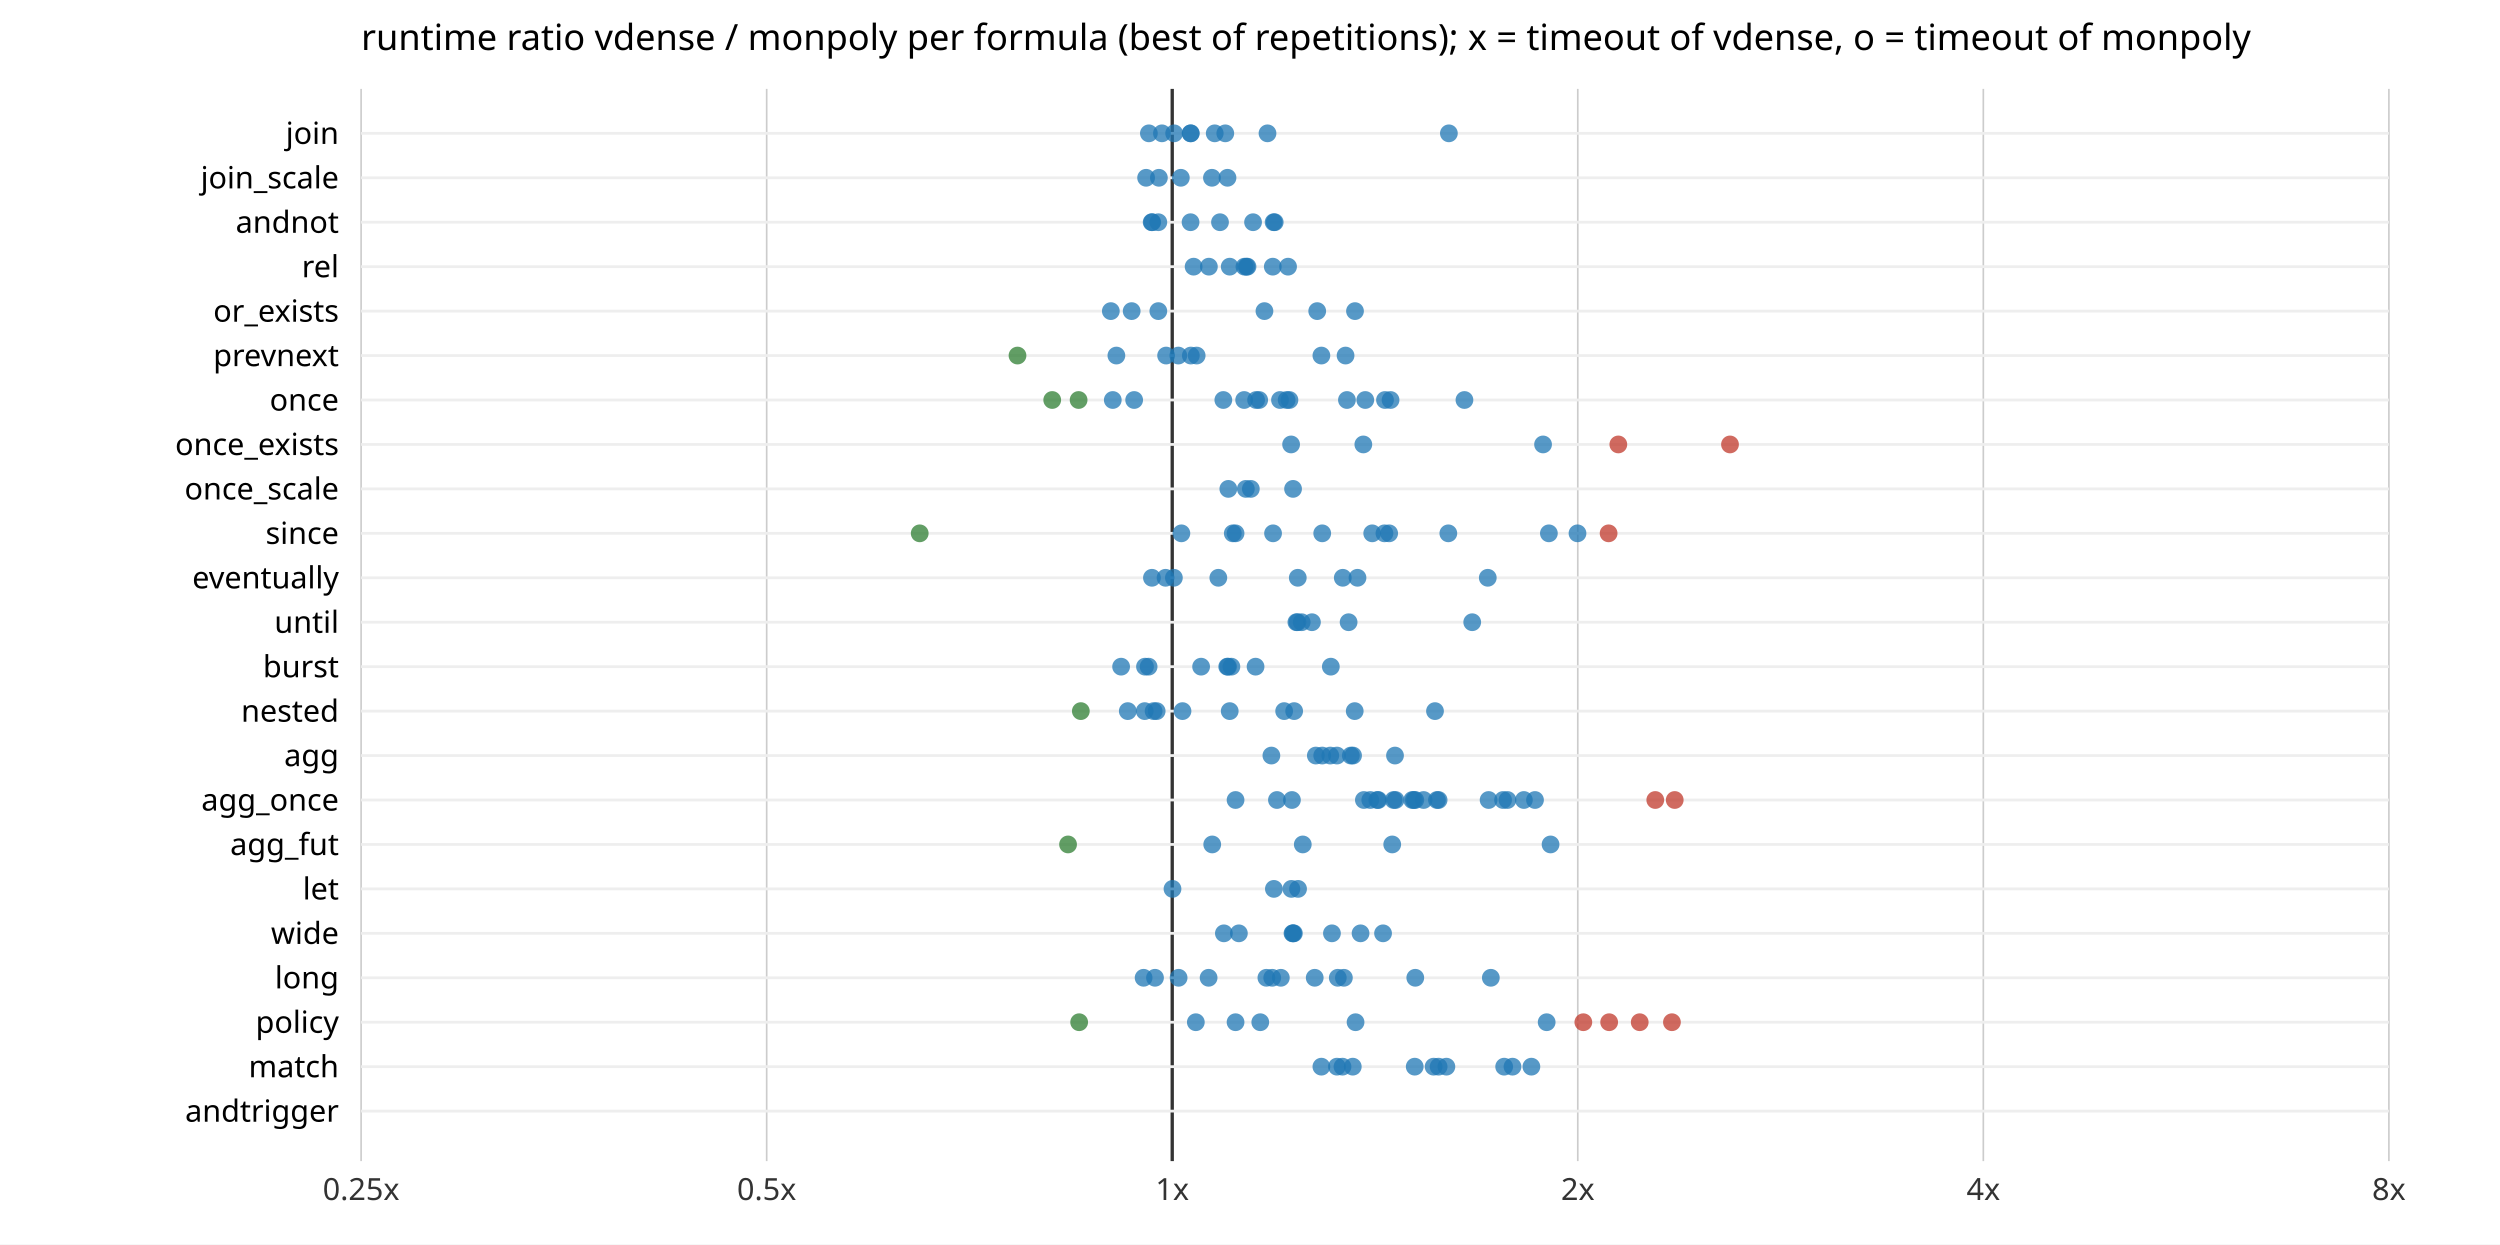
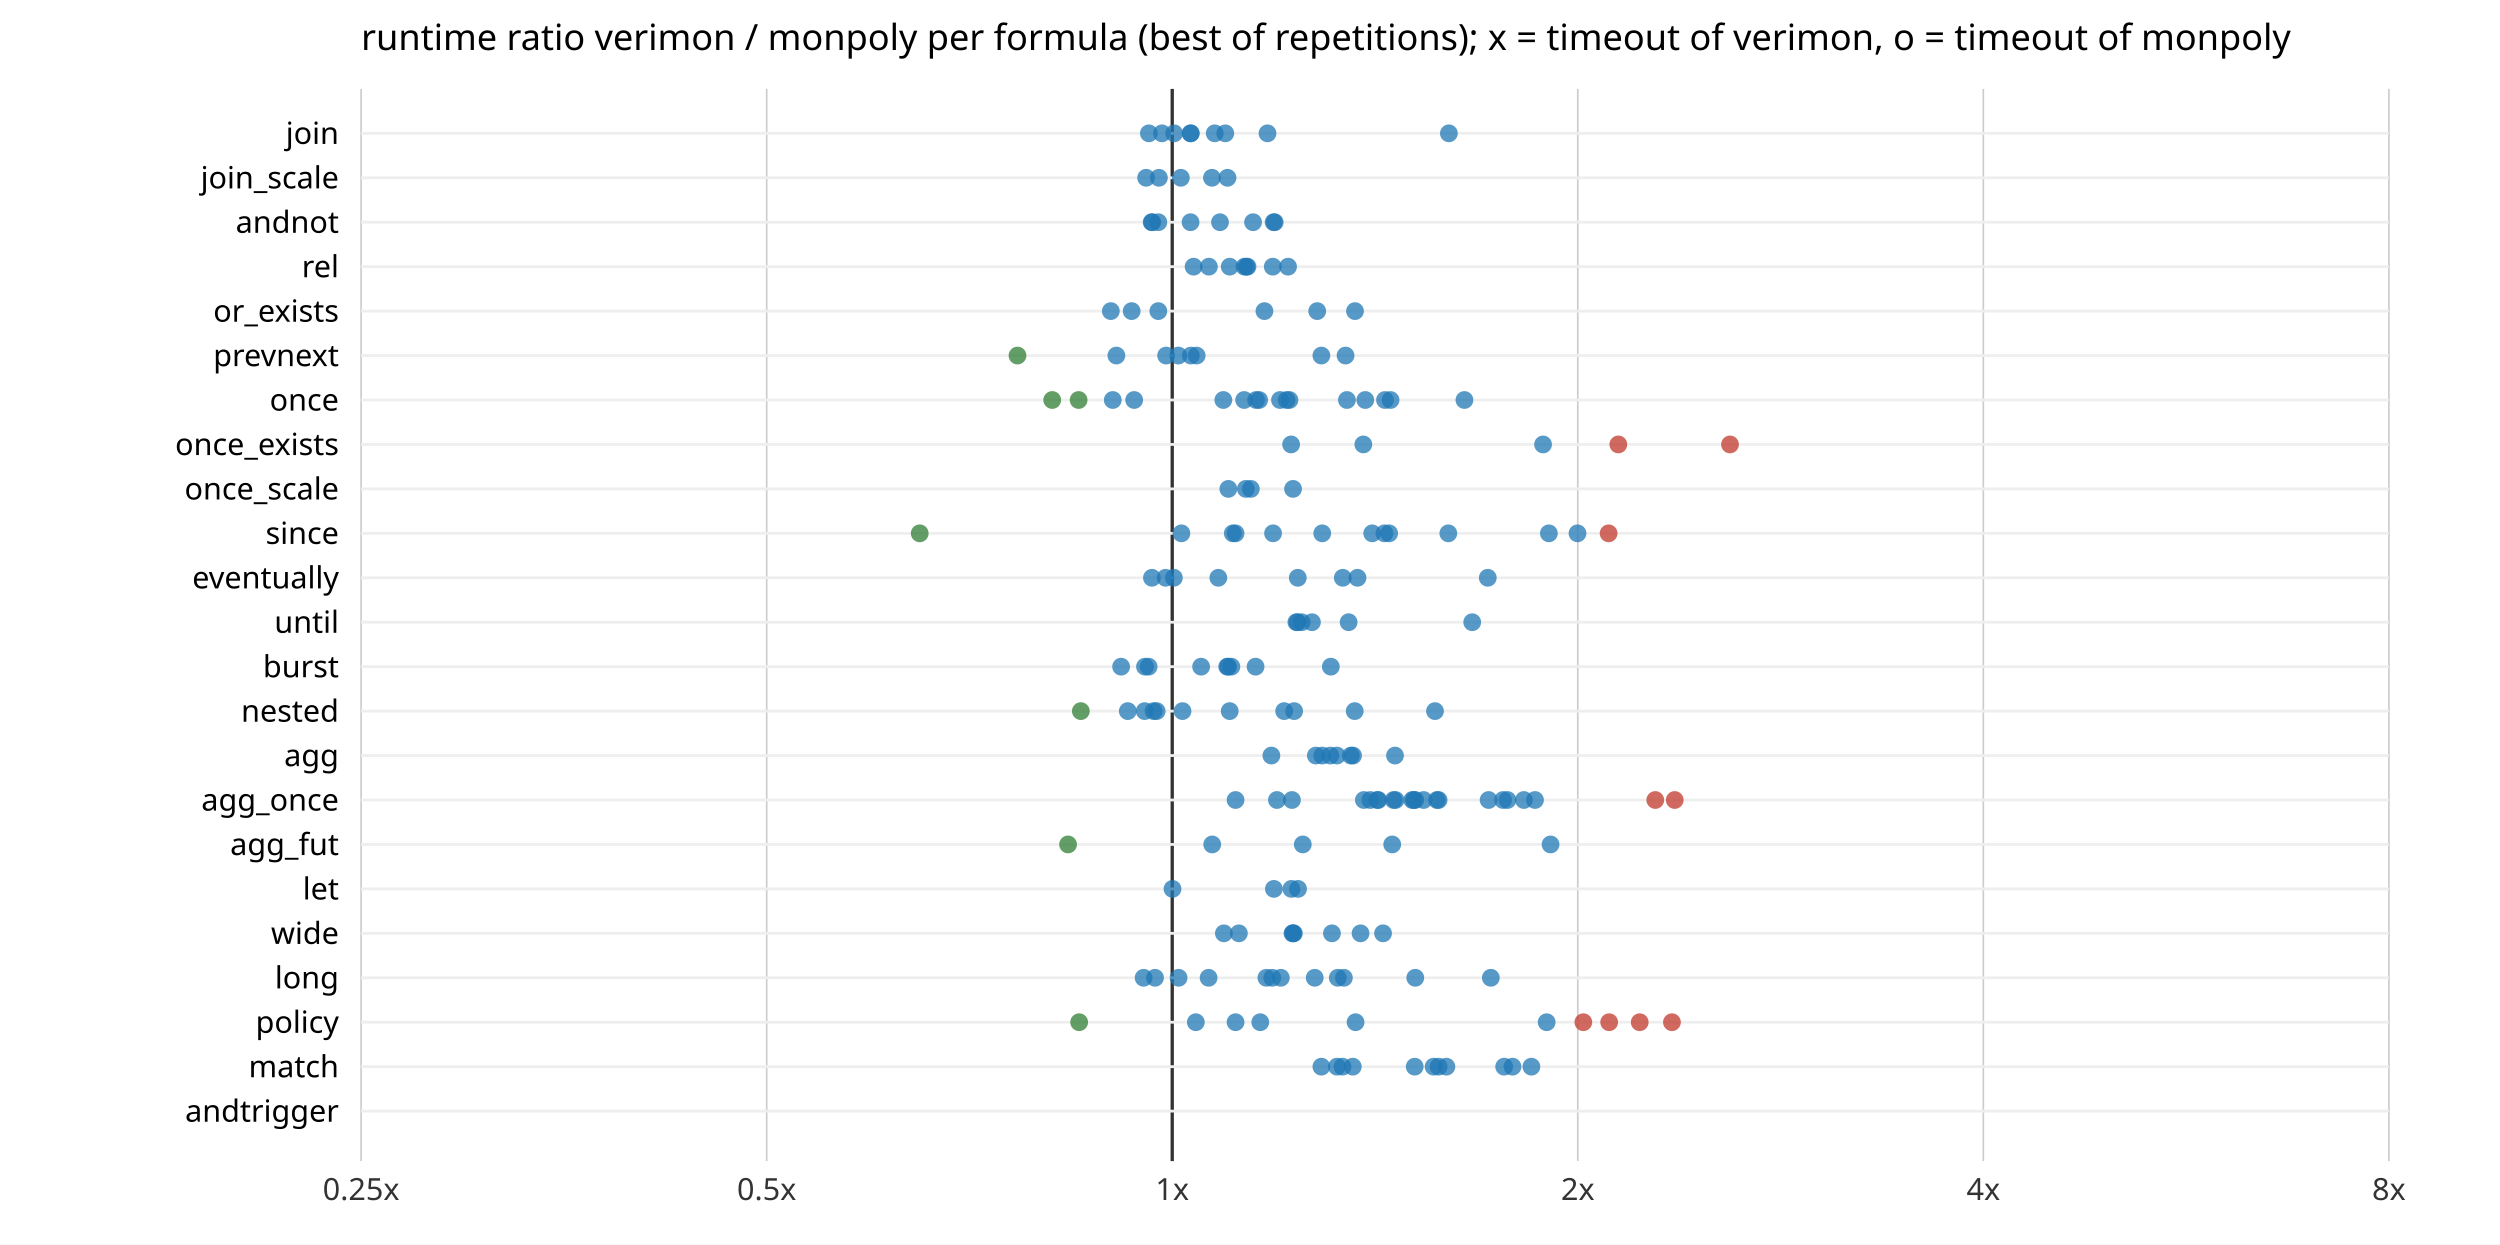
<svg xmlns="http://www.w3.org/2000/svg" width="900" height="448" font-family="sans-serif" font-size="11">
  <rect width="100%" height="100%" fill="white" />
-   <text x="130" y="18" font-size="13">runtime ratio vdense / monpoly per formula (best of repetitions); x = timeout of vdense, o = timeout of monpoly</text>
+   <text x="130" y="18" font-size="13">runtime ratio verimon / monpoly per formula (best of repetitions); x = timeout of verimon, o = timeout of monpoly</text>
  <line x1="130.0" y1="32" x2="130.0" y2="418" stroke="#ccc" stroke-width="0.6" />
  <text x="130.0" y="432" text-anchor="middle" fill="#333">0.25x</text>
  <line x1="276.0" y1="32" x2="276.0" y2="418" stroke="#ccc" stroke-width="0.6" />
  <text x="276.0" y="432" text-anchor="middle" fill="#333">0.5x</text>
  <line x1="422.0" y1="32" x2="422.0" y2="418" stroke="#333" stroke-width="1.2" />
  <text x="422.0" y="432" text-anchor="middle" fill="#333">1x</text>
  <line x1="568.0" y1="32" x2="568.0" y2="418" stroke="#ccc" stroke-width="0.6" />
  <text x="568.0" y="432" text-anchor="middle" fill="#333">2x</text>
  <line x1="714.0" y1="32" x2="714.0" y2="418" stroke="#ccc" stroke-width="0.6" />
  <text x="714.0" y="432" text-anchor="middle" fill="#333">4x</text>
  <line x1="860.0" y1="32" x2="860.0" y2="418" stroke="#ccc" stroke-width="0.6" />
  <text x="860.0" y="432" text-anchor="middle" fill="#333">8x</text>
  <text x="122" y="48.0" text-anchor="end" dominant-baseline="middle">join</text>
  <line x1="130" y1="48.0" x2="860" y2="48.0" stroke="#eee" />
  <circle cx="428.6" cy="48.0" r="3.2" fill="#1f77b4" fill-opacity="0.75" />
  <circle cx="428.7" cy="48.0" r="3.2" fill="#1f77b4" fill-opacity="0.75" />
  <circle cx="441.1" cy="48.0" r="3.2" fill="#1f77b4" fill-opacity="0.75" />
  <circle cx="456.3" cy="48.0" r="3.2" fill="#1f77b4" fill-opacity="0.75" />
  <circle cx="422.7" cy="48.0" r="3.2" fill="#1f77b4" fill-opacity="0.75" />
  <circle cx="413.6" cy="48.0" r="3.2" fill="#1f77b4" fill-opacity="0.75" />
  <circle cx="437.3" cy="48.0" r="3.2" fill="#1f77b4" fill-opacity="0.75" />
  <circle cx="521.6" cy="48.0" r="3.2" fill="#1f77b4" fill-opacity="0.75" />
  <circle cx="418.3" cy="48.0" r="3.2" fill="#1f77b4" fill-opacity="0.75" />
  <text x="122" y="64.0" text-anchor="end" dominant-baseline="middle">join_scale</text>
  <line x1="130" y1="64.0" x2="860" y2="64.0" stroke="#eee" />
  <circle cx="441.9" cy="64.0" r="3.2" fill="#1f77b4" fill-opacity="0.75" />
  <circle cx="436.3" cy="64.0" r="3.2" fill="#1f77b4" fill-opacity="0.75" />
  <circle cx="412.6" cy="64.0" r="3.2" fill="#1f77b4" fill-opacity="0.75" />
  <circle cx="417.2" cy="64.0" r="3.2" fill="#1f77b4" fill-opacity="0.75" />
  <circle cx="425.1" cy="64.0" r="3.2" fill="#1f77b4" fill-opacity="0.75" />
  <text x="122" y="80.0" text-anchor="end" dominant-baseline="middle">andnot</text>
  <line x1="130" y1="80.0" x2="860" y2="80.0" stroke="#eee" />
  <circle cx="417.0" cy="80.0" r="3.2" fill="#1f77b4" fill-opacity="0.75" />
  <circle cx="428.6" cy="80.0" r="3.2" fill="#1f77b4" fill-opacity="0.75" />
  <circle cx="451.1" cy="80.0" r="3.2" fill="#1f77b4" fill-opacity="0.75" />
  <circle cx="458.5" cy="80.0" r="3.2" fill="#1f77b4" fill-opacity="0.75" />
  <circle cx="439.2" cy="80.0" r="3.2" fill="#1f77b4" fill-opacity="0.75" />
  <circle cx="458.9" cy="80.0" r="3.2" fill="#1f77b4" fill-opacity="0.75" />
  <circle cx="414.8" cy="80.0" r="3.2" fill="#1f77b4" fill-opacity="0.75" />
  <circle cx="414.6" cy="80.0" r="3.2" fill="#1f77b4" fill-opacity="0.75" />
  <text x="122" y="96.0" text-anchor="end" dominant-baseline="middle">rel</text>
  <line x1="130" y1="96.0" x2="860" y2="96.0" stroke="#eee" />
  <circle cx="448.7" cy="96.0" r="3.2" fill="#1f77b4" fill-opacity="0.75" />
  <circle cx="463.7" cy="96.0" r="3.2" fill="#1f77b4" fill-opacity="0.75" />
  <circle cx="448.0" cy="96.0" r="3.2" fill="#1f77b4" fill-opacity="0.75" />
  <circle cx="449.1" cy="96.0" r="3.2" fill="#1f77b4" fill-opacity="0.75" />
  <circle cx="442.7" cy="96.0" r="3.2" fill="#1f77b4" fill-opacity="0.75" />
  <circle cx="429.7" cy="96.0" r="3.2" fill="#1f77b4" fill-opacity="0.75" />
  <circle cx="435.2" cy="96.0" r="3.2" fill="#1f77b4" fill-opacity="0.75" />
  <circle cx="458.2" cy="96.0" r="3.2" fill="#1f77b4" fill-opacity="0.75" />
  <text x="122" y="112.0" text-anchor="end" dominant-baseline="middle">or_exists</text>
  <line x1="130" y1="112.0" x2="860" y2="112.0" stroke="#eee" />
  <circle cx="399.9" cy="112.0" r="3.2" fill="#1f77b4" fill-opacity="0.75" />
  <circle cx="407.4" cy="112.0" r="3.2" fill="#1f77b4" fill-opacity="0.75" />
  <circle cx="487.8" cy="112.0" r="3.2" fill="#1f77b4" fill-opacity="0.75" />
  <circle cx="417.0" cy="112.0" r="3.2" fill="#1f77b4" fill-opacity="0.75" />
  <circle cx="455.2" cy="112.0" r="3.2" fill="#1f77b4" fill-opacity="0.75" />
  <circle cx="474.2" cy="112.0" r="3.2" fill="#1f77b4" fill-opacity="0.75" />
  <text x="122" y="128.0" text-anchor="end" dominant-baseline="middle">prevnext</text>
  <line x1="130" y1="128.0" x2="860" y2="128.0" stroke="#eee" />
  <circle cx="475.7" cy="128.0" r="3.2" fill="#1f77b4" fill-opacity="0.75" />
  <circle cx="484.4" cy="128.0" r="3.2" fill="#1f77b4" fill-opacity="0.75" />
  <circle cx="424.2" cy="128.0" r="3.2" fill="#1f77b4" fill-opacity="0.75" />
  <circle cx="419.8" cy="128.0" r="3.2" fill="#1f77b4" fill-opacity="0.75" />
  <circle cx="430.8" cy="128.0" r="3.2" fill="#1f77b4" fill-opacity="0.75" />
  <circle cx="366.3" cy="128.0" r="3.2" fill="#2e7d32" fill-opacity="0.75" />
  <circle cx="401.9" cy="128.0" r="3.2" fill="#1f77b4" fill-opacity="0.75" />
  <circle cx="428.7" cy="128.0" r="3.2" fill="#1f77b4" fill-opacity="0.75" />
  <text x="122" y="144.0" text-anchor="end" dominant-baseline="middle">once</text>
  <line x1="130" y1="144.0" x2="860" y2="144.0" stroke="#eee" />
  <circle cx="484.9" cy="144.0" r="3.2" fill="#1f77b4" fill-opacity="0.75" />
  <circle cx="464.2" cy="144.0" r="3.2" fill="#1f77b4" fill-opacity="0.75" />
  <circle cx="447.9" cy="144.0" r="3.2" fill="#1f77b4" fill-opacity="0.75" />
  <circle cx="453.3" cy="144.0" r="3.2" fill="#1f77b4" fill-opacity="0.75" />
  <circle cx="452.2" cy="144.0" r="3.2" fill="#1f77b4" fill-opacity="0.75" />
  <circle cx="460.8" cy="144.0" r="3.2" fill="#1f77b4" fill-opacity="0.75" />
  <circle cx="500.6" cy="144.0" r="3.2" fill="#1f77b4" fill-opacity="0.75" />
  <circle cx="498.6" cy="144.0" r="3.2" fill="#1f77b4" fill-opacity="0.75" />
  <circle cx="400.6" cy="144.0" r="3.2" fill="#1f77b4" fill-opacity="0.75" />
  <circle cx="408.3" cy="144.0" r="3.2" fill="#1f77b4" fill-opacity="0.75" />
  <circle cx="440.4" cy="144.0" r="3.2" fill="#1f77b4" fill-opacity="0.75" />
  <circle cx="388.3" cy="144.0" r="3.2" fill="#2e7d32" fill-opacity="0.75" />
  <circle cx="378.8" cy="144.0" r="3.2" fill="#2e7d32" fill-opacity="0.75" />
  <circle cx="527.2" cy="144.0" r="3.2" fill="#1f77b4" fill-opacity="0.75" />
  <circle cx="491.5" cy="144.0" r="3.2" fill="#1f77b4" fill-opacity="0.75" />
  <circle cx="463.2" cy="144.0" r="3.2" fill="#1f77b4" fill-opacity="0.75" />
  <text x="122" y="160.0" text-anchor="end" dominant-baseline="middle">once_exists</text>
  <line x1="130" y1="160.0" x2="860" y2="160.0" stroke="#eee" />
  <circle cx="490.8" cy="160.0" r="3.2" fill="#1f77b4" fill-opacity="0.75" />
  <circle cx="555.5" cy="160.0" r="3.2" fill="#1f77b4" fill-opacity="0.75" />
  <circle cx="622.8" cy="160.0" r="3.2" fill="#c0392b" fill-opacity="0.75" />
  <circle cx="464.8" cy="160.0" r="3.2" fill="#1f77b4" fill-opacity="0.75" />
  <circle cx="582.6" cy="160.0" r="3.2" fill="#c0392b" fill-opacity="0.75" />
  <text x="122" y="176.0" text-anchor="end" dominant-baseline="middle">once_scale</text>
  <line x1="130" y1="176.0" x2="860" y2="176.0" stroke="#eee" />
  <circle cx="450.3" cy="176.0" r="3.2" fill="#1f77b4" fill-opacity="0.75" />
  <circle cx="465.5" cy="176.0" r="3.2" fill="#1f77b4" fill-opacity="0.75" />
  <circle cx="442.2" cy="176.0" r="3.2" fill="#1f77b4" fill-opacity="0.75" />
  <circle cx="448.5" cy="176.0" r="3.2" fill="#1f77b4" fill-opacity="0.75" />
  <text x="122" y="192.0" text-anchor="end" dominant-baseline="middle">since</text>
  <line x1="130" y1="192.0" x2="860" y2="192.0" stroke="#eee" />
  <circle cx="425.3" cy="192.0" r="3.2" fill="#1f77b4" fill-opacity="0.75" />
  <circle cx="443.8" cy="192.0" r="3.2" fill="#1f77b4" fill-opacity="0.75" />
  <circle cx="458.3" cy="192.0" r="3.2" fill="#1f77b4" fill-opacity="0.75" />
  <circle cx="498.4" cy="192.0" r="3.2" fill="#1f77b4" fill-opacity="0.75" />
  <circle cx="500.1" cy="192.0" r="3.2" fill="#1f77b4" fill-opacity="0.75" />
  <circle cx="521.4" cy="192.0" r="3.2" fill="#1f77b4" fill-opacity="0.75" />
  <circle cx="567.9" cy="192.0" r="3.2" fill="#1f77b4" fill-opacity="0.75" />
  <circle cx="579.1" cy="192.0" r="3.2" fill="#c0392b" fill-opacity="0.75" />
  <circle cx="557.6" cy="192.0" r="3.2" fill="#1f77b4" fill-opacity="0.75" />
  <circle cx="476.0" cy="192.0" r="3.2" fill="#1f77b4" fill-opacity="0.75" />
  <circle cx="494.0" cy="192.0" r="3.2" fill="#1f77b4" fill-opacity="0.75" />
  <circle cx="331.1" cy="192.0" r="3.2" fill="#2e7d32" fill-opacity="0.75" />
  <circle cx="444.8" cy="192.0" r="3.2" fill="#1f77b4" fill-opacity="0.75" />
  <text x="122" y="208.0" text-anchor="end" dominant-baseline="middle">eventually</text>
  <line x1="130" y1="208.0" x2="860" y2="208.0" stroke="#eee" />
  <circle cx="414.7" cy="208.0" r="3.2" fill="#1f77b4" fill-opacity="0.75" />
  <circle cx="438.6" cy="208.0" r="3.2" fill="#1f77b4" fill-opacity="0.75" />
  <circle cx="483.4" cy="208.0" r="3.2" fill="#1f77b4" fill-opacity="0.75" />
  <circle cx="419.6" cy="208.0" r="3.2" fill="#1f77b4" fill-opacity="0.75" />
  <circle cx="422.6" cy="208.0" r="3.2" fill="#1f77b4" fill-opacity="0.75" />
  <circle cx="488.7" cy="208.0" r="3.2" fill="#1f77b4" fill-opacity="0.75" />
  <circle cx="467.2" cy="208.0" r="3.2" fill="#1f77b4" fill-opacity="0.75" />
  <circle cx="535.6" cy="208.0" r="3.2" fill="#1f77b4" fill-opacity="0.75" />
  <text x="122" y="224.0" text-anchor="end" dominant-baseline="middle">until</text>
  <line x1="130" y1="224.0" x2="860" y2="224.0" stroke="#eee" />
  <circle cx="472.3" cy="224.0" r="3.2" fill="#1f77b4" fill-opacity="0.75" />
  <circle cx="467.1" cy="224.0" r="3.2" fill="#1f77b4" fill-opacity="0.75" />
  <circle cx="485.5" cy="224.0" r="3.2" fill="#1f77b4" fill-opacity="0.75" />
  <circle cx="468.6" cy="224.0" r="3.2" fill="#1f77b4" fill-opacity="0.75" />
  <circle cx="466.7" cy="224.0" r="3.2" fill="#1f77b4" fill-opacity="0.75" />
  <circle cx="530.0" cy="224.0" r="3.2" fill="#1f77b4" fill-opacity="0.75" />
  <text x="122" y="240.0" text-anchor="end" dominant-baseline="middle">burst</text>
  <line x1="130" y1="240.0" x2="860" y2="240.0" stroke="#eee" />
  <circle cx="403.6" cy="240.0" r="3.2" fill="#1f77b4" fill-opacity="0.75" />
  <circle cx="413.5" cy="240.0" r="3.2" fill="#1f77b4" fill-opacity="0.75" />
  <circle cx="441.8" cy="240.0" r="3.2" fill="#1f77b4" fill-opacity="0.75" />
  <circle cx="443.3" cy="240.0" r="3.2" fill="#1f77b4" fill-opacity="0.75" />
  <circle cx="442.1" cy="240.0" r="3.2" fill="#1f77b4" fill-opacity="0.75" />
  <circle cx="432.4" cy="240.0" r="3.2" fill="#1f77b4" fill-opacity="0.75" />
  <circle cx="452.0" cy="240.0" r="3.2" fill="#1f77b4" fill-opacity="0.75" />
  <circle cx="479.1" cy="240.0" r="3.2" fill="#1f77b4" fill-opacity="0.75" />
  <circle cx="412.2" cy="240.0" r="3.2" fill="#1f77b4" fill-opacity="0.75" />
  <text x="122" y="256.0" text-anchor="end" dominant-baseline="middle">nested</text>
  <line x1="130" y1="256.0" x2="860" y2="256.0" stroke="#eee" />
  <circle cx="425.7" cy="256.0" r="3.2" fill="#1f77b4" fill-opacity="0.75" />
  <circle cx="415.3" cy="256.0" r="3.2" fill="#1f77b4" fill-opacity="0.75" />
  <circle cx="412.1" cy="256.0" r="3.2" fill="#1f77b4" fill-opacity="0.75" />
  <circle cx="416.4" cy="256.0" r="3.2" fill="#1f77b4" fill-opacity="0.75" />
  <circle cx="406.0" cy="256.0" r="3.2" fill="#1f77b4" fill-opacity="0.75" />
  <circle cx="389.1" cy="256.0" r="3.2" fill="#2e7d32" fill-opacity="0.75" />
  <circle cx="516.6" cy="256.0" r="3.2" fill="#1f77b4" fill-opacity="0.75" />
  <circle cx="442.7" cy="256.0" r="3.2" fill="#1f77b4" fill-opacity="0.75" />
  <circle cx="487.7" cy="256.0" r="3.2" fill="#1f77b4" fill-opacity="0.75" />
  <circle cx="465.9" cy="256.0" r="3.2" fill="#1f77b4" fill-opacity="0.75" />
  <circle cx="462.3" cy="256.0" r="3.2" fill="#1f77b4" fill-opacity="0.75" />
  <text x="122" y="272.0" text-anchor="end" dominant-baseline="middle">agg</text>
  <line x1="130" y1="272.0" x2="860" y2="272.0" stroke="#eee" />
  <circle cx="486.3" cy="272.0" r="3.2" fill="#1f77b4" fill-opacity="0.75" />
  <circle cx="487.1" cy="272.0" r="3.2" fill="#1f77b4" fill-opacity="0.75" />
  <circle cx="473.7" cy="272.0" r="3.2" fill="#1f77b4" fill-opacity="0.75" />
  <circle cx="476.0" cy="272.0" r="3.2" fill="#1f77b4" fill-opacity="0.75" />
  <circle cx="481.3" cy="272.0" r="3.2" fill="#1f77b4" fill-opacity="0.75" />
  <circle cx="478.9" cy="272.0" r="3.2" fill="#1f77b4" fill-opacity="0.75" />
  <circle cx="502.2" cy="272.0" r="3.2" fill="#1f77b4" fill-opacity="0.75" />
  <circle cx="457.7" cy="272.0" r="3.2" fill="#1f77b4" fill-opacity="0.75" />
  <text x="122" y="288.0" text-anchor="end" dominant-baseline="middle">agg_once</text>
  <line x1="130" y1="288.0" x2="860" y2="288.0" stroke="#eee" />
  <circle cx="517.9" cy="288.0" r="3.2" fill="#1f77b4" fill-opacity="0.75" />
  <circle cx="512.5" cy="288.0" r="3.2" fill="#1f77b4" fill-opacity="0.75" />
  <circle cx="552.6" cy="288.0" r="3.2" fill="#1f77b4" fill-opacity="0.75" />
  <circle cx="502.4" cy="288.0" r="3.2" fill="#1f77b4" fill-opacity="0.75" />
  <circle cx="509.0" cy="288.0" r="3.2" fill="#1f77b4" fill-opacity="0.75" />
  <circle cx="548.6" cy="288.0" r="3.2" fill="#1f77b4" fill-opacity="0.75" />
  <circle cx="542.7" cy="288.0" r="3.2" fill="#1f77b4" fill-opacity="0.75" />
  <circle cx="595.9" cy="288.0" r="3.2" fill="#c0392b" fill-opacity="0.75" />
  <circle cx="602.9" cy="288.0" r="3.2" fill="#c0392b" fill-opacity="0.75" />
  <circle cx="517.3" cy="288.0" r="3.2" fill="#1f77b4" fill-opacity="0.75" />
  <circle cx="509.5" cy="288.0" r="3.2" fill="#1f77b4" fill-opacity="0.75" />
  <circle cx="496.2" cy="288.0" r="3.2" fill="#1f77b4" fill-opacity="0.75" />
  <circle cx="508.4" cy="288.0" r="3.2" fill="#1f77b4" fill-opacity="0.75" />
  <circle cx="491.0" cy="288.0" r="3.2" fill="#1f77b4" fill-opacity="0.75" />
  <circle cx="495.8" cy="288.0" r="3.2" fill="#1f77b4" fill-opacity="0.75" />
  <circle cx="501.7" cy="288.0" r="3.2" fill="#1f77b4" fill-opacity="0.75" />
  <circle cx="493.3" cy="288.0" r="3.2" fill="#1f77b4" fill-opacity="0.75" />
  <circle cx="465.1" cy="288.0" r="3.2" fill="#1f77b4" fill-opacity="0.75" />
  <circle cx="444.8" cy="288.0" r="3.2" fill="#1f77b4" fill-opacity="0.75" />
  <circle cx="541.1" cy="288.0" r="3.2" fill="#1f77b4" fill-opacity="0.75" />
  <circle cx="535.9" cy="288.0" r="3.2" fill="#1f77b4" fill-opacity="0.75" />
  <circle cx="459.7" cy="288.0" r="3.2" fill="#1f77b4" fill-opacity="0.75" />
  <text x="122" y="304.0" text-anchor="end" dominant-baseline="middle">agg_fut</text>
  <line x1="130" y1="304.0" x2="860" y2="304.0" stroke="#eee" />
  <circle cx="436.4" cy="304.0" r="3.2" fill="#1f77b4" fill-opacity="0.75" />
  <circle cx="384.5" cy="304.0" r="3.2" fill="#2e7d32" fill-opacity="0.75" />
  <circle cx="469.0" cy="304.0" r="3.2" fill="#1f77b4" fill-opacity="0.75" />
  <circle cx="558.2" cy="304.0" r="3.2" fill="#1f77b4" fill-opacity="0.75" />
  <circle cx="501.2" cy="304.0" r="3.2" fill="#1f77b4" fill-opacity="0.75" />
  <text x="122" y="320.0" text-anchor="end" dominant-baseline="middle">let</text>
  <line x1="130" y1="320.0" x2="860" y2="320.0" stroke="#eee" />
  <circle cx="422.1" cy="320.0" r="3.2" fill="#1f77b4" fill-opacity="0.75" />
  <circle cx="464.9" cy="320.0" r="3.2" fill="#1f77b4" fill-opacity="0.75" />
  <circle cx="458.6" cy="320.0" r="3.2" fill="#1f77b4" fill-opacity="0.75" />
  <circle cx="467.3" cy="320.0" r="3.2" fill="#1f77b4" fill-opacity="0.75" />
  <text x="122" y="336.0" text-anchor="end" dominant-baseline="middle">wide</text>
  <line x1="130" y1="336.0" x2="860" y2="336.0" stroke="#eee" />
  <circle cx="465.5" cy="336.0" r="3.2" fill="#1f77b4" fill-opacity="0.75" />
  <circle cx="465.8" cy="336.0" r="3.2" fill="#1f77b4" fill-opacity="0.75" />
  <circle cx="489.8" cy="336.0" r="3.2" fill="#1f77b4" fill-opacity="0.75" />
  <circle cx="446.0" cy="336.0" r="3.2" fill="#1f77b4" fill-opacity="0.75" />
  <circle cx="465.3" cy="336.0" r="3.2" fill="#1f77b4" fill-opacity="0.75" />
  <circle cx="479.5" cy="336.0" r="3.2" fill="#1f77b4" fill-opacity="0.75" />
  <circle cx="497.9" cy="336.0" r="3.2" fill="#1f77b4" fill-opacity="0.75" />
  <circle cx="440.6" cy="336.0" r="3.2" fill="#1f77b4" fill-opacity="0.75" />
  <text x="122" y="352.0" text-anchor="end" dominant-baseline="middle">long</text>
  <line x1="130" y1="352.0" x2="860" y2="352.0" stroke="#eee" />
  <circle cx="435.1" cy="352.0" r="3.2" fill="#1f77b4" fill-opacity="0.75" />
  <circle cx="455.9" cy="352.0" r="3.2" fill="#1f77b4" fill-opacity="0.75" />
  <circle cx="458.0" cy="352.0" r="3.2" fill="#1f77b4" fill-opacity="0.75" />
  <circle cx="483.8" cy="352.0" r="3.2" fill="#1f77b4" fill-opacity="0.75" />
  <circle cx="415.8" cy="352.0" r="3.2" fill="#1f77b4" fill-opacity="0.75" />
  <circle cx="461.1" cy="352.0" r="3.2" fill="#1f77b4" fill-opacity="0.75" />
  <circle cx="411.7" cy="352.0" r="3.2" fill="#1f77b4" fill-opacity="0.75" />
  <circle cx="473.3" cy="352.0" r="3.2" fill="#1f77b4" fill-opacity="0.75" />
  <circle cx="481.6" cy="352.0" r="3.2" fill="#1f77b4" fill-opacity="0.75" />
  <circle cx="536.7" cy="352.0" r="3.2" fill="#1f77b4" fill-opacity="0.75" />
  <circle cx="509.5" cy="352.0" r="3.2" fill="#1f77b4" fill-opacity="0.75" />
  <circle cx="424.3" cy="352.0" r="3.2" fill="#1f77b4" fill-opacity="0.75" />
  <text x="122" y="368.0" text-anchor="end" dominant-baseline="middle">policy</text>
  <line x1="130" y1="368.0" x2="860" y2="368.0" stroke="#eee" />
  <circle cx="430.5" cy="368.0" r="3.2" fill="#1f77b4" fill-opacity="0.75" />
  <circle cx="388.5" cy="368.0" r="3.2" fill="#2e7d32" fill-opacity="0.75" />
  <circle cx="590.3" cy="368.0" r="3.2" fill="#c0392b" fill-opacity="0.75" />
  <circle cx="488.0" cy="368.0" r="3.2" fill="#1f77b4" fill-opacity="0.75" />
  <circle cx="579.3" cy="368.0" r="3.2" fill="#c0392b" fill-opacity="0.75" />
  <circle cx="556.8" cy="368.0" r="3.2" fill="#1f77b4" fill-opacity="0.75" />
  <circle cx="453.7" cy="368.0" r="3.2" fill="#1f77b4" fill-opacity="0.75" />
  <circle cx="570.0" cy="368.0" r="3.2" fill="#c0392b" fill-opacity="0.75" />
  <circle cx="601.9" cy="368.0" r="3.2" fill="#c0392b" fill-opacity="0.75" />
  <circle cx="444.8" cy="368.0" r="3.2" fill="#1f77b4" fill-opacity="0.75" />
  <text x="122" y="384.0" text-anchor="end" dominant-baseline="middle">match</text>
  <line x1="130" y1="384.0" x2="860" y2="384.0" stroke="#eee" />
  <circle cx="475.7" cy="384.0" r="3.2" fill="#1f77b4" fill-opacity="0.75" />
  <circle cx="483.3" cy="384.0" r="3.2" fill="#1f77b4" fill-opacity="0.75" />
  <circle cx="509.3" cy="384.0" r="3.2" fill="#1f77b4" fill-opacity="0.75" />
  <circle cx="544.5" cy="384.0" r="3.2" fill="#1f77b4" fill-opacity="0.75" />
  <circle cx="551.3" cy="384.0" r="3.2" fill="#1f77b4" fill-opacity="0.75" />
  <circle cx="481.3" cy="384.0" r="3.2" fill="#1f77b4" fill-opacity="0.75" />
  <circle cx="517.9" cy="384.0" r="3.2" fill="#1f77b4" fill-opacity="0.75" />
  <circle cx="541.5" cy="384.0" r="3.2" fill="#1f77b4" fill-opacity="0.75" />
  <circle cx="520.7" cy="384.0" r="3.2" fill="#1f77b4" fill-opacity="0.75" />
  <circle cx="516.1" cy="384.0" r="3.2" fill="#1f77b4" fill-opacity="0.75" />
  <circle cx="487.0" cy="384.0" r="3.2" fill="#1f77b4" fill-opacity="0.75" />
  <text x="122" y="400.0" text-anchor="end" dominant-baseline="middle">andtrigger</text>
  <line x1="130" y1="400.0" x2="860" y2="400.0" stroke="#eee" />
</svg>
